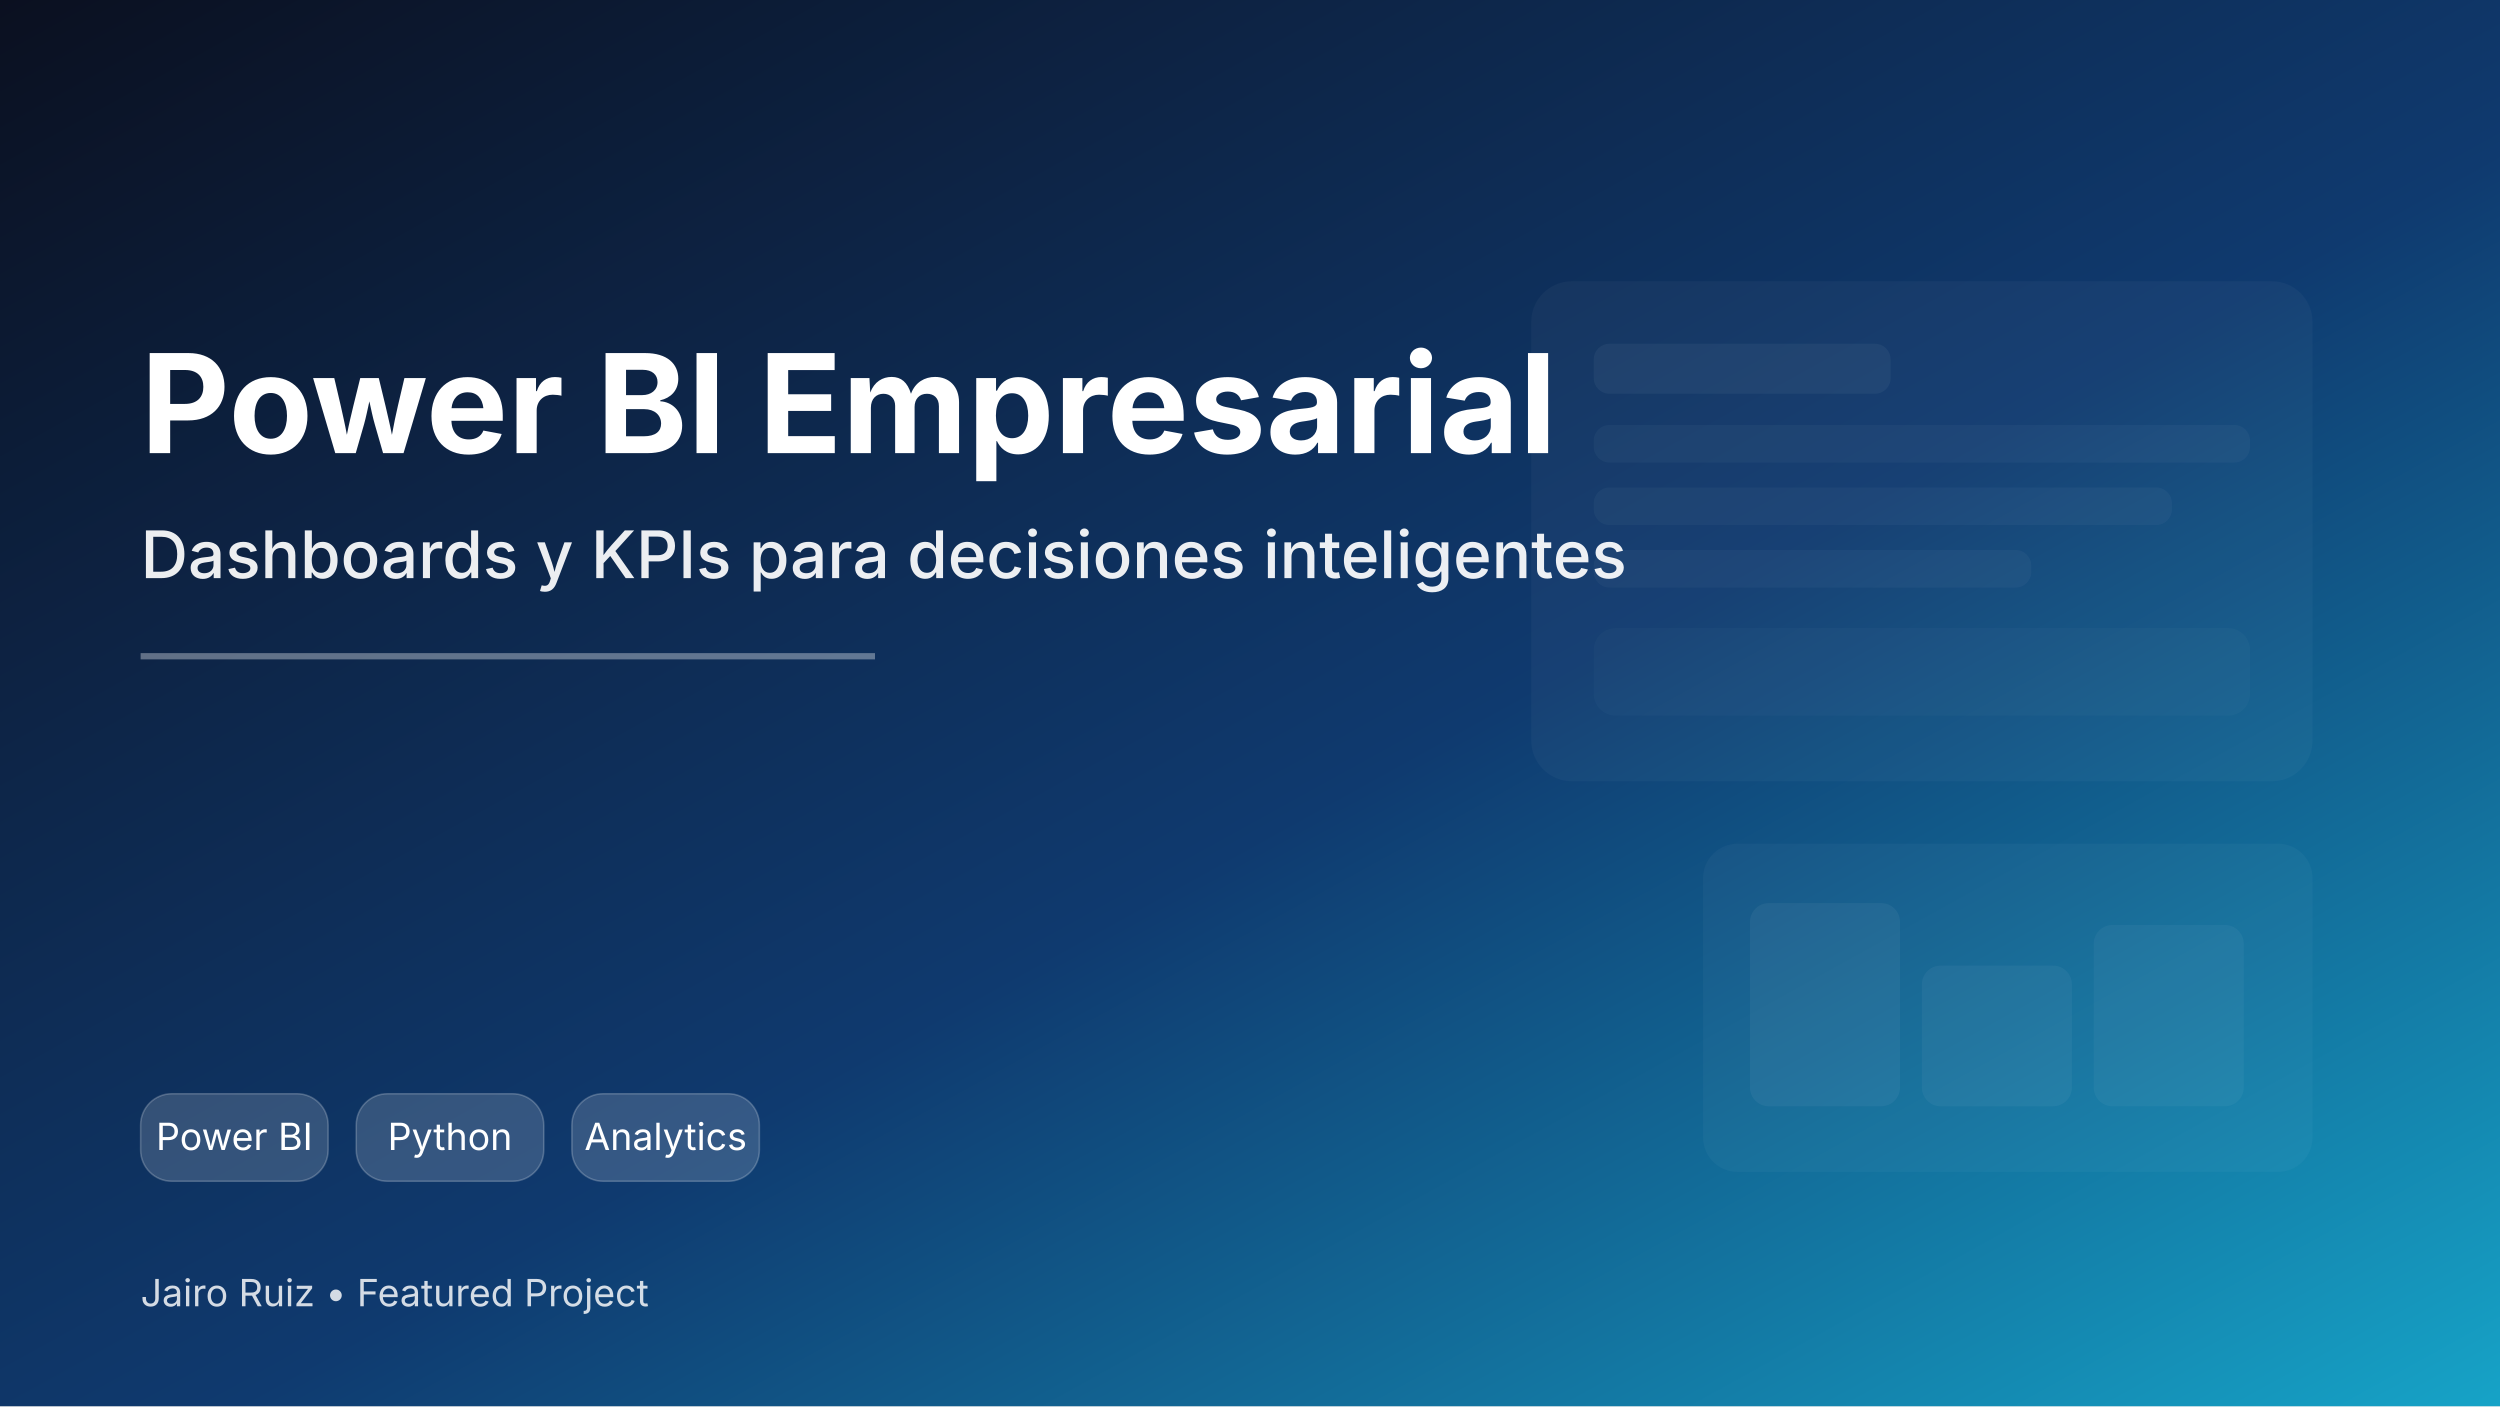
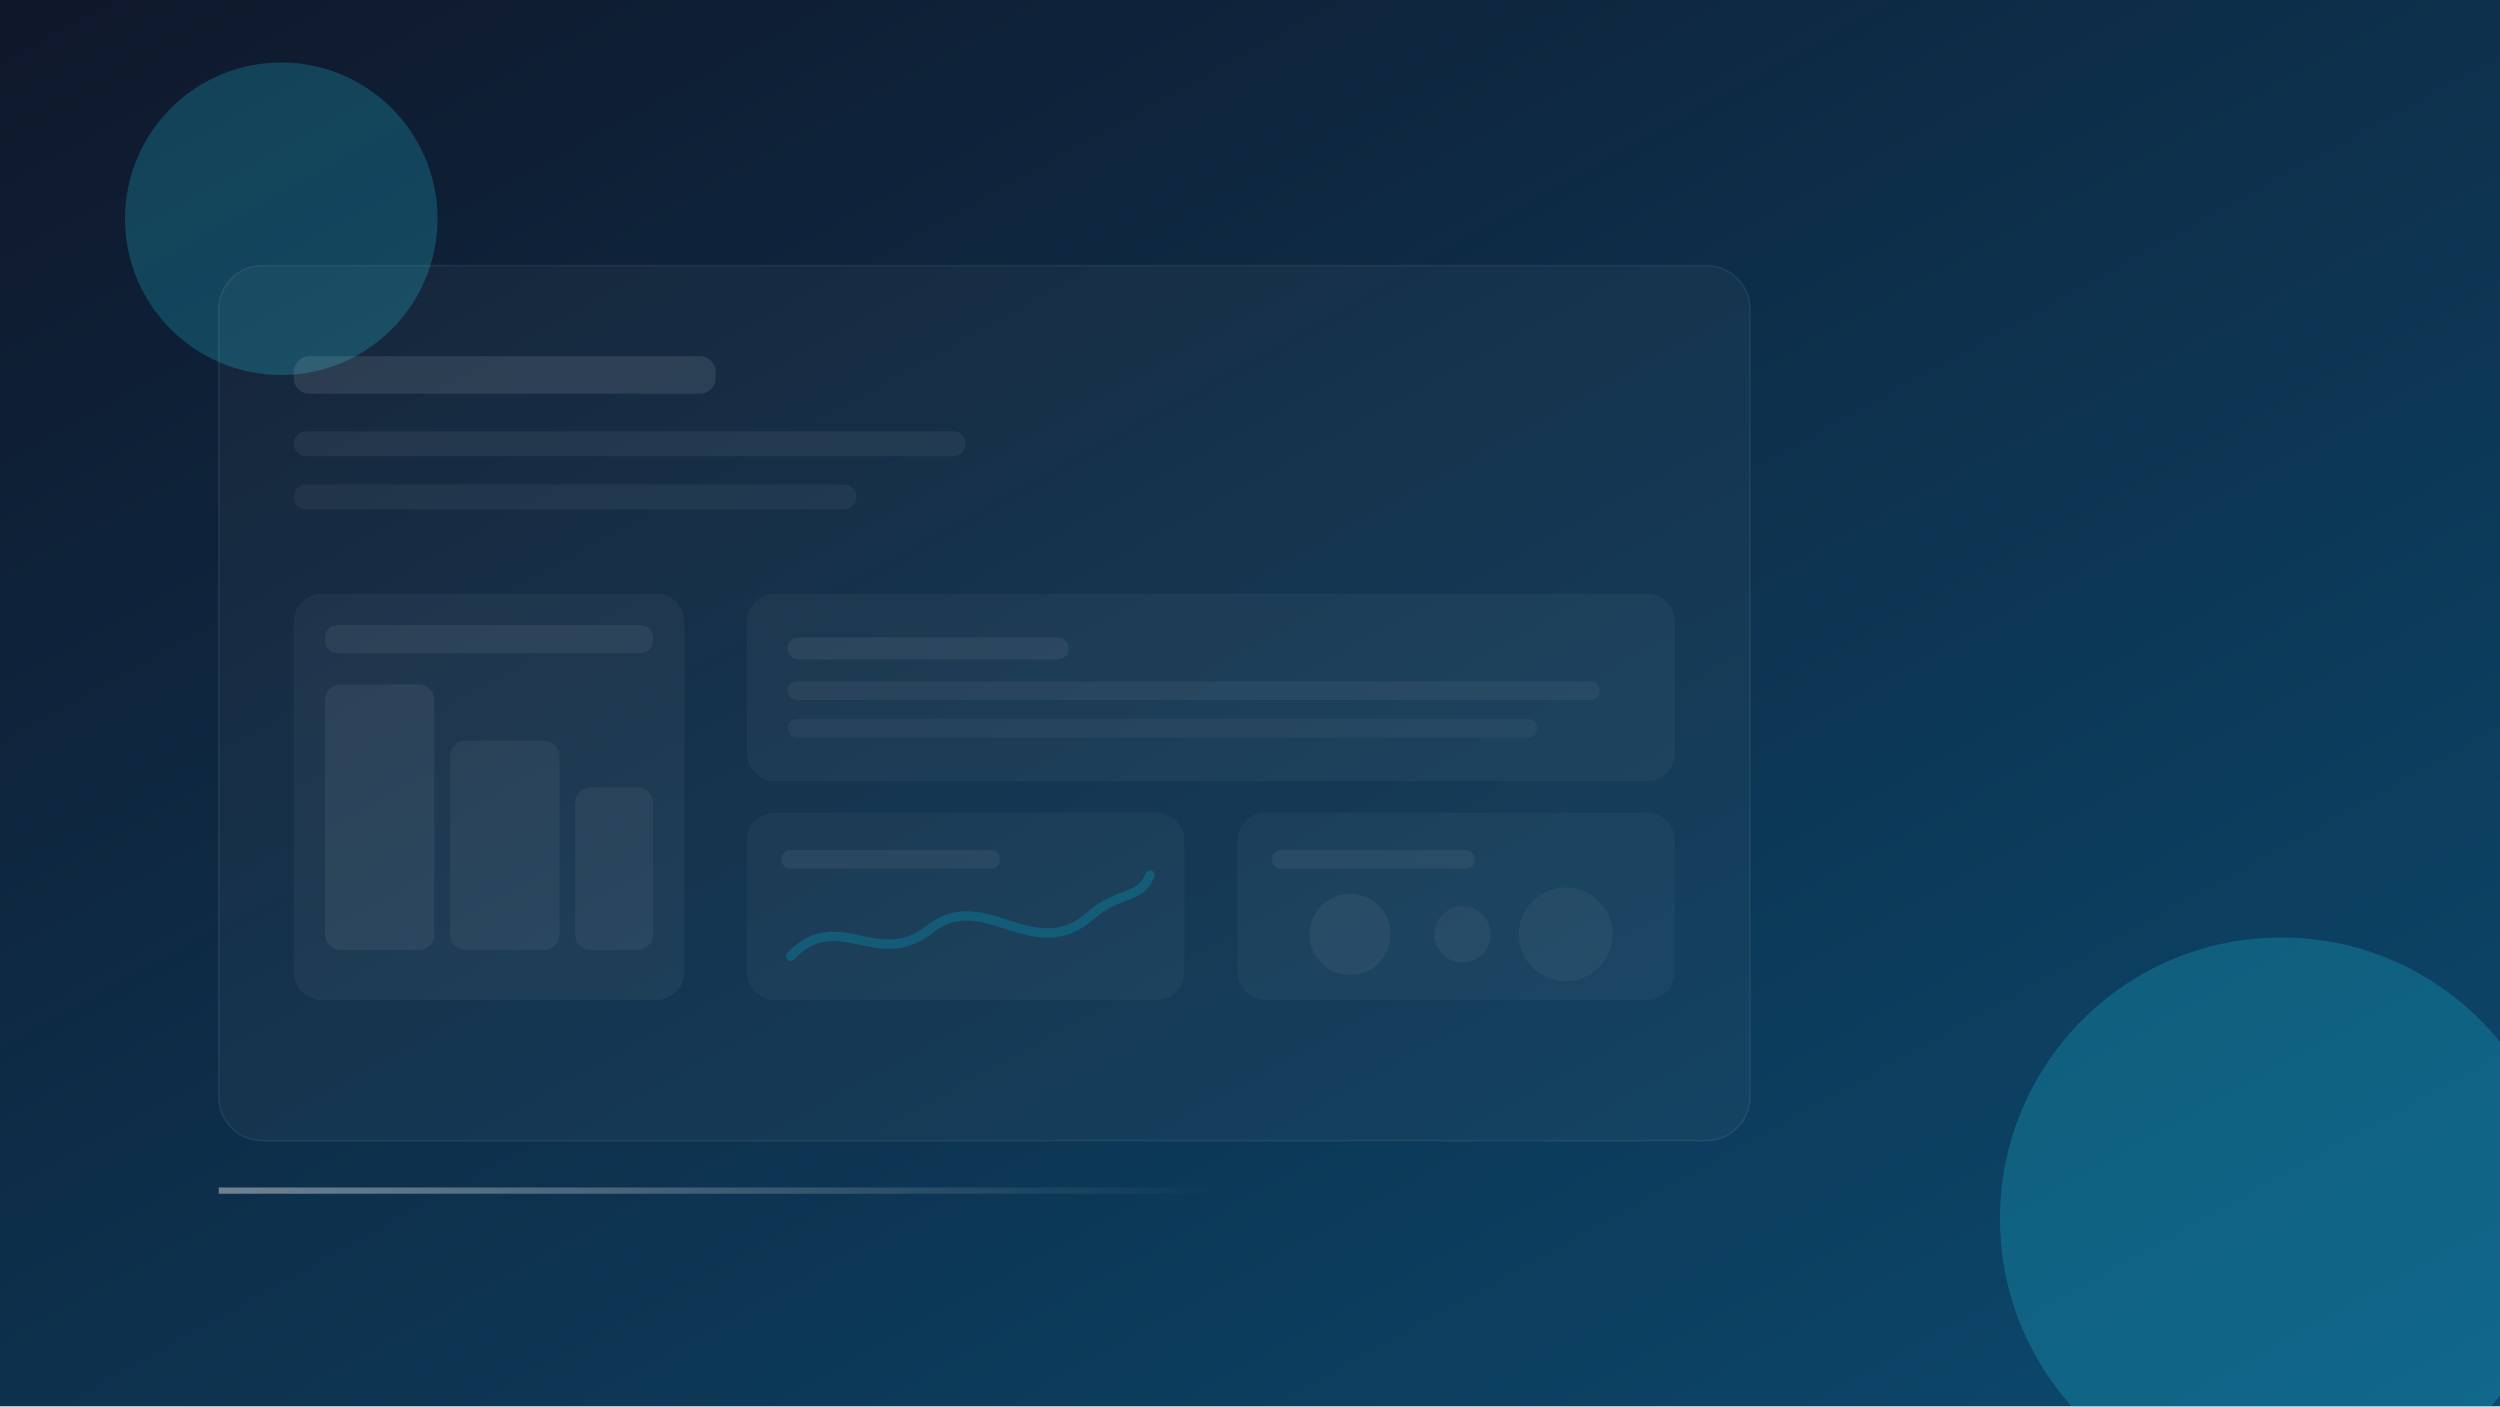
- <svg xmlns="http://www.w3.org/2000/svg" width="1600" height="900" viewBox="0 0 1600 900" role="img" aria-label="Power BI Empresarial">
+ <svg xmlns="http://www.w3.org/2000/svg" width="1600" height="900" viewBox="0 0 1600 900" role="img" aria-label="Project cover">
  <defs>
    <linearGradient id="bg" x1="0" y1="0" x2="1" y2="1">
-       <stop offset="0%" stop-color="#0b1020" />
-       <stop offset="55%" stop-color="#0f3a6f" />
-       <stop offset="100%" stop-color="#16a3c7" />
+       <stop offset="0%" stop-color="#0f172a" />
+       <stop offset="100%" stop-color="#0b4a6f" />
    </linearGradient>
-     <radialGradient id="glow1" cx="0" cy="0" r="1" gradientTransform="translate(1250 180) rotate(90) scale(240 400)">
-       <stop offset="0%" stop-color="rgba(255,255,255,0.32)" />
-       <stop offset="100%" stop-color="rgba(255,255,255,0)" />
-     </radialGradient>
-     <radialGradient id="glow2" cx="0" cy="0" r="1" gradientTransform="translate(300 820) rotate(90) scale(260 440)">
-       <stop offset="0%" stop-color="rgba(255,255,255,0.22)" />
-       <stop offset="100%" stop-color="rgba(255,255,255,0)" />
-     </radialGradient>
+     <linearGradient id="line" x1="0" y1="0" x2="1" y2="0">
+       <stop offset="0%" stop-color="rgba(255,255,255,0.4)" />
+       <stop offset="100%" stop-color="rgba(255,255,255,0.0)" />
+     </linearGradient>
  </defs>
  <rect width="1600" height="900" fill="url(#bg)" />
-   <rect width="1600" height="900" fill="url(#glow1)" />
-   <rect width="1600" height="900" fill="url(#glow2)" />
  <g opacity="0.22">
-     <rect x="980" y="180" width="500" height="320" rx="26" fill="rgba(255,255,255,0.14)" />
-     <rect x="1020" y="220" width="190" height="32" rx="10" fill="rgba(255,255,255,0.24)" />
-     <rect x="1020" y="272" width="420" height="24" rx="10" fill="rgba(255,255,255,0.18)" />
-     <rect x="1020" y="312" width="370" height="24" rx="10" fill="rgba(255,255,255,0.18)" />
-     <rect x="1020" y="352" width="280" height="24" rx="10" fill="rgba(255,255,255,0.18)" />
-     <rect x="1020" y="402" width="420" height="56" rx="14" fill="rgba(255,255,255,0.12)" />
-     <rect x="1090" y="540" width="390" height="210" rx="22" fill="rgba(255,255,255,0.14)" />
-     <rect x="1120" y="578" width="96" height="130" rx="12" fill="rgba(255,255,255,0.24)" />
-     <rect x="1230" y="618" width="96" height="90" rx="12" fill="rgba(255,255,255,0.22)" />
-     <rect x="1340" y="592" width="96" height="116" rx="12" fill="rgba(255,255,255,0.20)" />
+     <circle cx="180" cy="140" r="100" fill="#22d3ee" />
+     <circle cx="1460" cy="780" r="180" fill="#22d3ee" />
  </g>
-   <text x="90" y="290" font-family="Inter,Segoe UI,Arial,sans-serif" font-size="88" font-weight="700" fill="white">Power BI Empresarial</text>
-   <text x="90" y="370" font-family="Inter,Segoe UI,Arial,sans-serif" font-size="42" font-weight="500" fill="rgba(255,255,255,0.92)">Dashboards y KPIs para decisiones inteligentes</text>
-   <line x1="90" y1="420" x2="560" y2="420" stroke="rgba(255,255,255,0.35)" stroke-width="4" />
-   <g transform="translate(90,700)">
-     <rect rx="20" ry="20" width="120" height="56" fill="rgba(255,255,255,0.16)" stroke="rgba(255,255,255,0.22)" />
-     <text x="60.0" y="36" text-anchor="middle" font-family="Inter,Segoe UI,Arial,sans-serif" font-size="24" fill="white">Power BI</text>
+   <g opacity="0.26" transform="translate(140 170)">
+     <rect width="980" height="560" rx="28" fill="rgba(255,255,255,0.12)" stroke="rgba(255,255,255,0.28)" />
+     <rect x="48" y="58" width="270" height="24" rx="10" fill="rgba(255,255,255,0.42)" />
+     <rect x="48" y="106" width="430" height="16" rx="8" fill="rgba(255,255,255,0.25)" />
+     <rect x="48" y="140" width="360" height="16" rx="8" fill="rgba(255,255,255,0.22)" />
+     <g transform="translate(48 210)">
+       <rect width="250" height="260" rx="18" fill="rgba(255,255,255,0.18)" />
+       <rect x="20" y="20" width="210" height="18" rx="8" fill="rgba(255,255,255,0.28)" />
+       <rect x="20" y="58" width="70" height="170" rx="10" fill="rgba(255,255,255,0.28)" />
+       <rect x="100" y="94" width="70" height="134" rx="10" fill="rgba(255,255,255,0.24)" />
+       <rect x="180" y="124" width="50" height="104" rx="10" fill="rgba(255,255,255,0.22)" />
+     </g>
+     <g transform="translate(338 210)">
+       <rect width="594" height="120" rx="18" fill="rgba(255,255,255,0.16)" />
+       <rect x="26" y="28" width="180" height="14" rx="7" fill="rgba(255,255,255,0.3)" />
+       <rect x="26" y="56" width="520" height="12" rx="6" fill="rgba(255,255,255,0.22)" />
+       <rect x="26" y="80" width="480" height="12" rx="6" fill="rgba(255,255,255,0.18)" />
+     </g>
+     <g transform="translate(338 350)">
+       <rect width="280" height="120" rx="18" fill="rgba(255,255,255,0.14)" />
+       <rect x="22" y="24" width="140" height="12" rx="6" fill="rgba(255,255,255,0.26)" />
+       <path d="M28 92 C58 60, 84 102, 118 74 C152 48, 184 98, 220 66 C238 50, 252 56, 258 40" fill="none" stroke="#22d3ee" stroke-width="6" stroke-linecap="round" />
+     </g>
+     <g transform="translate(652 350)">
+       <rect width="280" height="120" rx="18" fill="rgba(255,255,255,0.14)" />
+       <rect x="22" y="24" width="130" height="12" rx="6" fill="rgba(255,255,255,0.26)" />
+       <circle cx="72" cy="78" r="26" fill="rgba(255,255,255,0.24)" />
+       <circle cx="144" cy="78" r="18" fill="rgba(255,255,255,0.22)" />
+       <circle cx="210" cy="78" r="30" fill="rgba(255,255,255,0.2)" />
+     </g>
  </g>
-   <g transform="translate(228,700)">
-     <rect rx="20" ry="20" width="120" height="56" fill="rgba(255,255,255,0.16)" stroke="rgba(255,255,255,0.22)" />
-     <text x="60.0" y="36" text-anchor="middle" font-family="Inter,Segoe UI,Arial,sans-serif" font-size="24" fill="white">Python</text>
-   </g>
-   <g transform="translate(366,700)">
-     <rect rx="20" ry="20" width="120" height="56" fill="rgba(255,255,255,0.16)" stroke="rgba(255,255,255,0.22)" />
-     <text x="60.0" y="36" text-anchor="middle" font-family="Inter,Segoe UI,Arial,sans-serif" font-size="24" fill="white">Analytics</text>
-   </g>
-   <text x="90" y="836" font-family="Inter,Segoe UI,Arial,sans-serif" font-size="24" fill="rgba(255,255,255,0.82)">Jairo Ruiz • Featured Project</text>
+   <rect x="140" y="760" width="640" height="4" fill="url(#line)" />
</svg>
